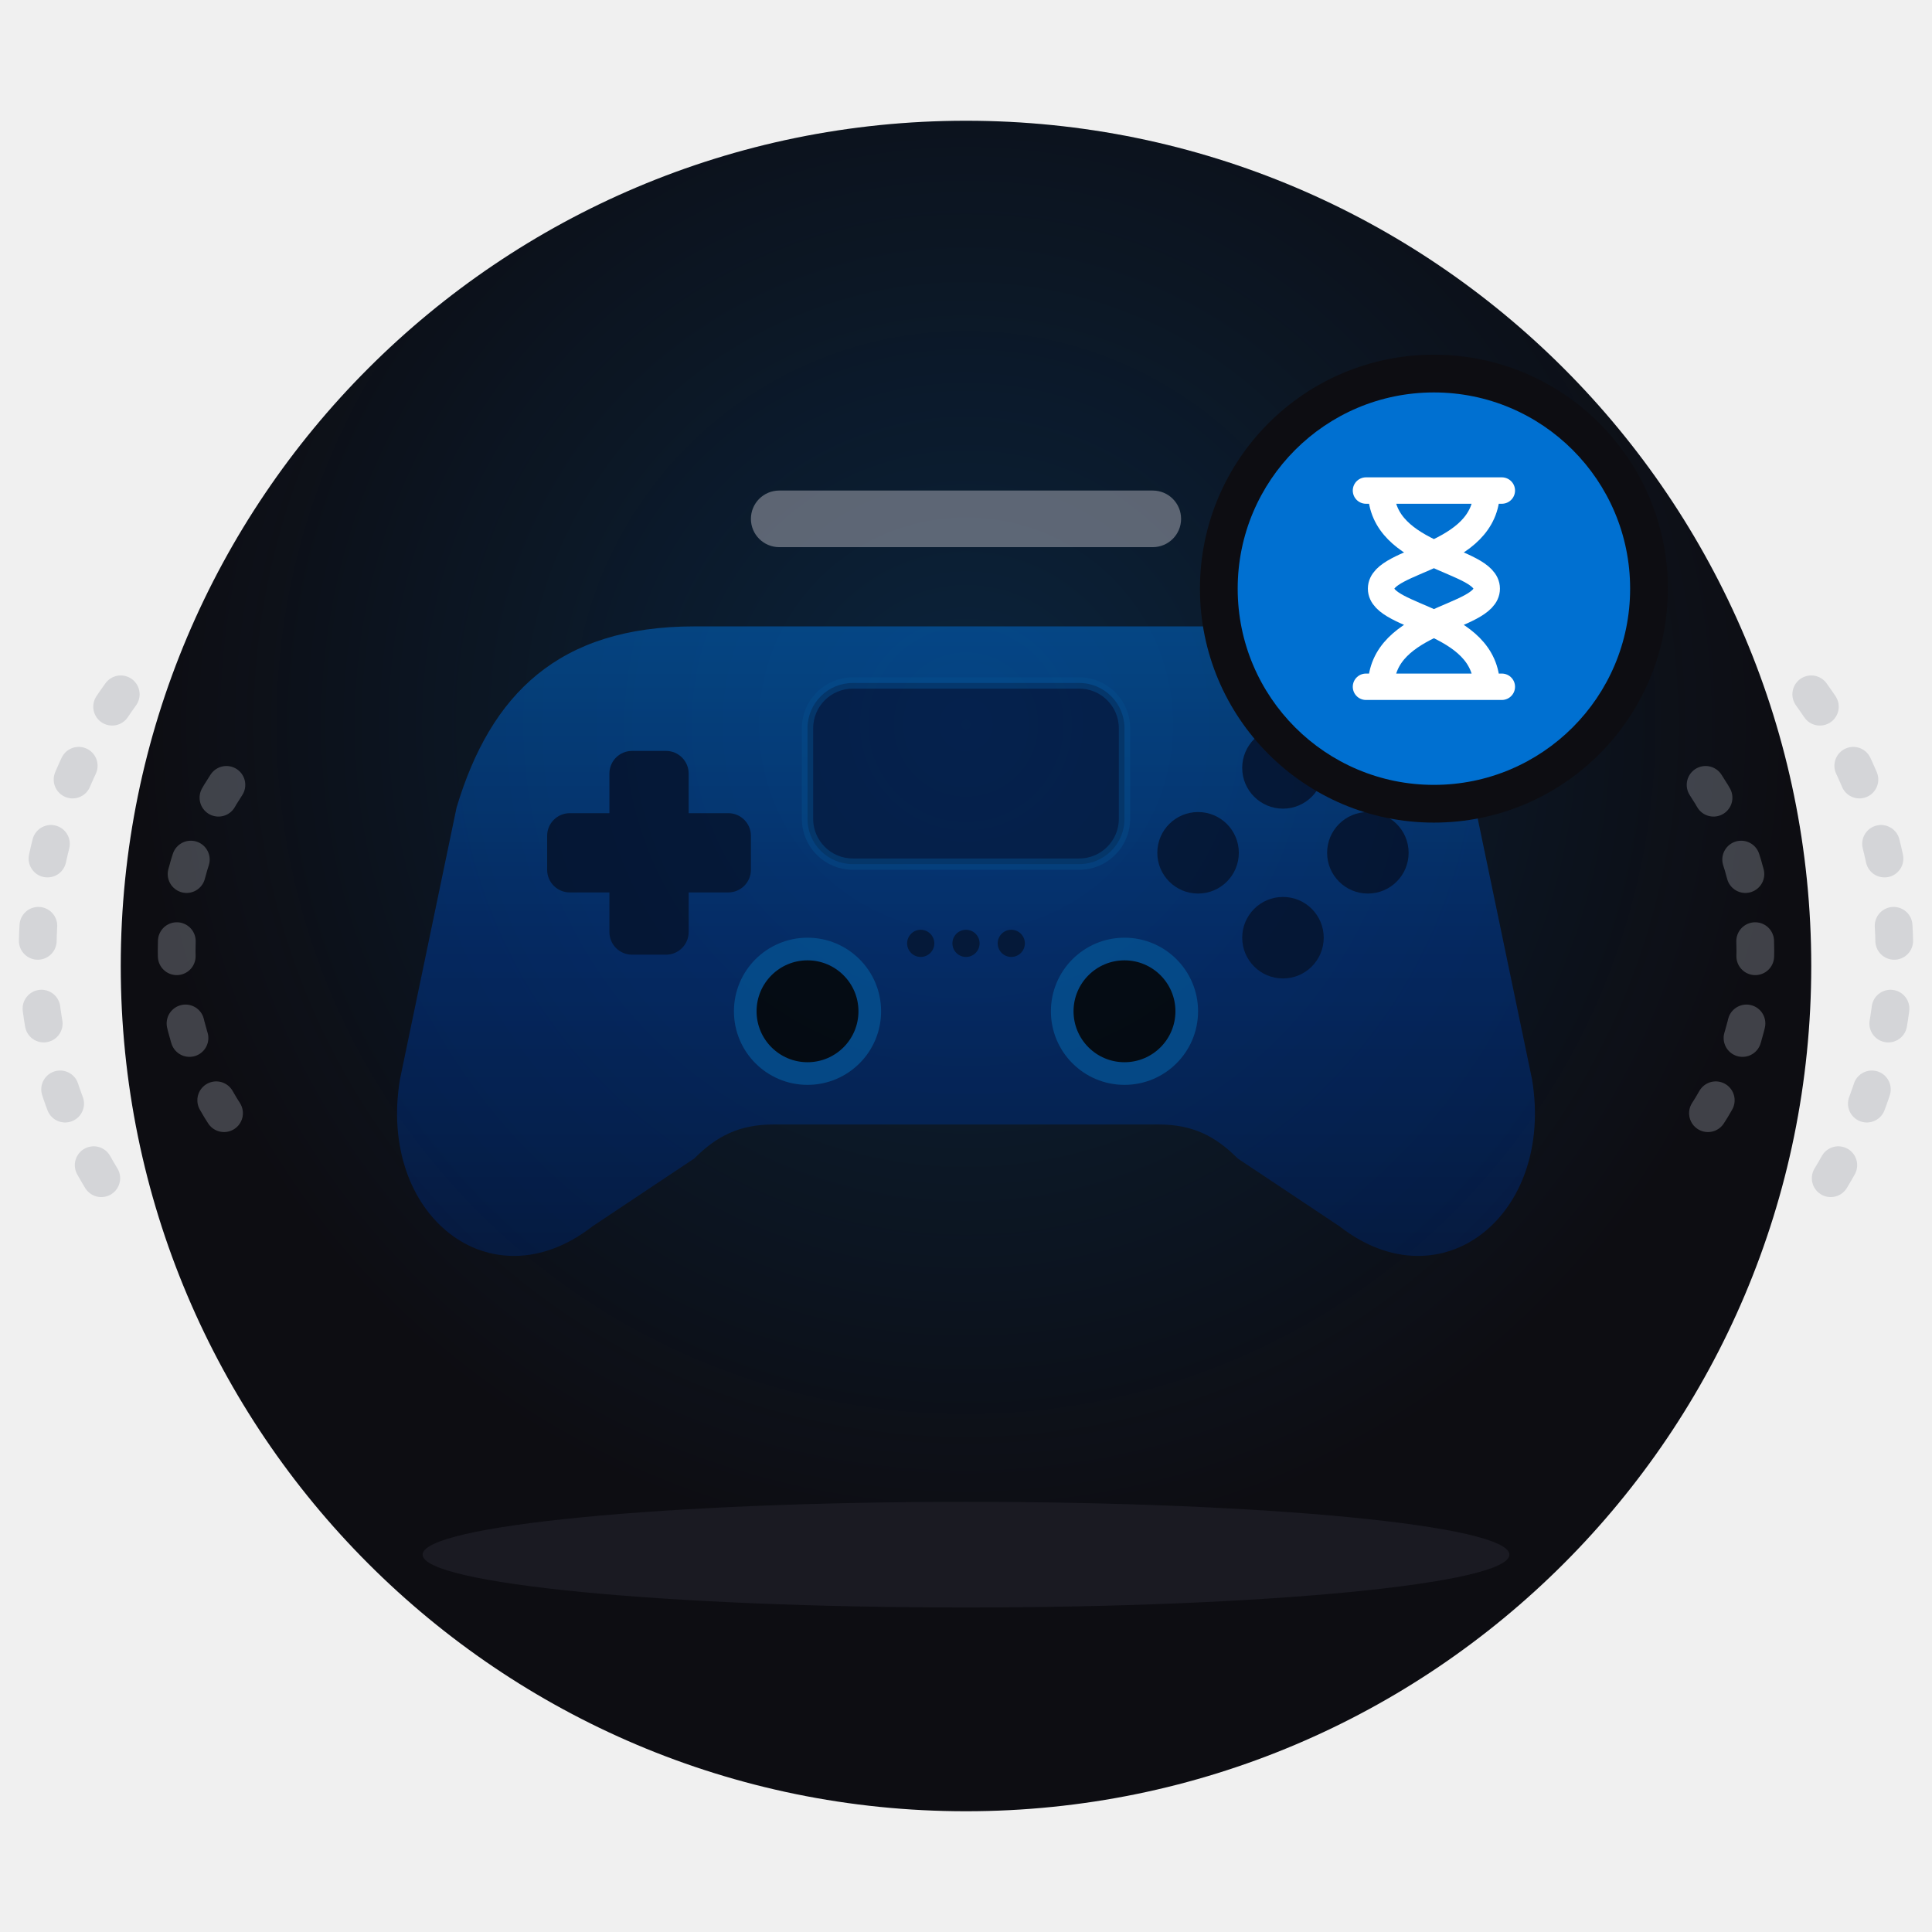
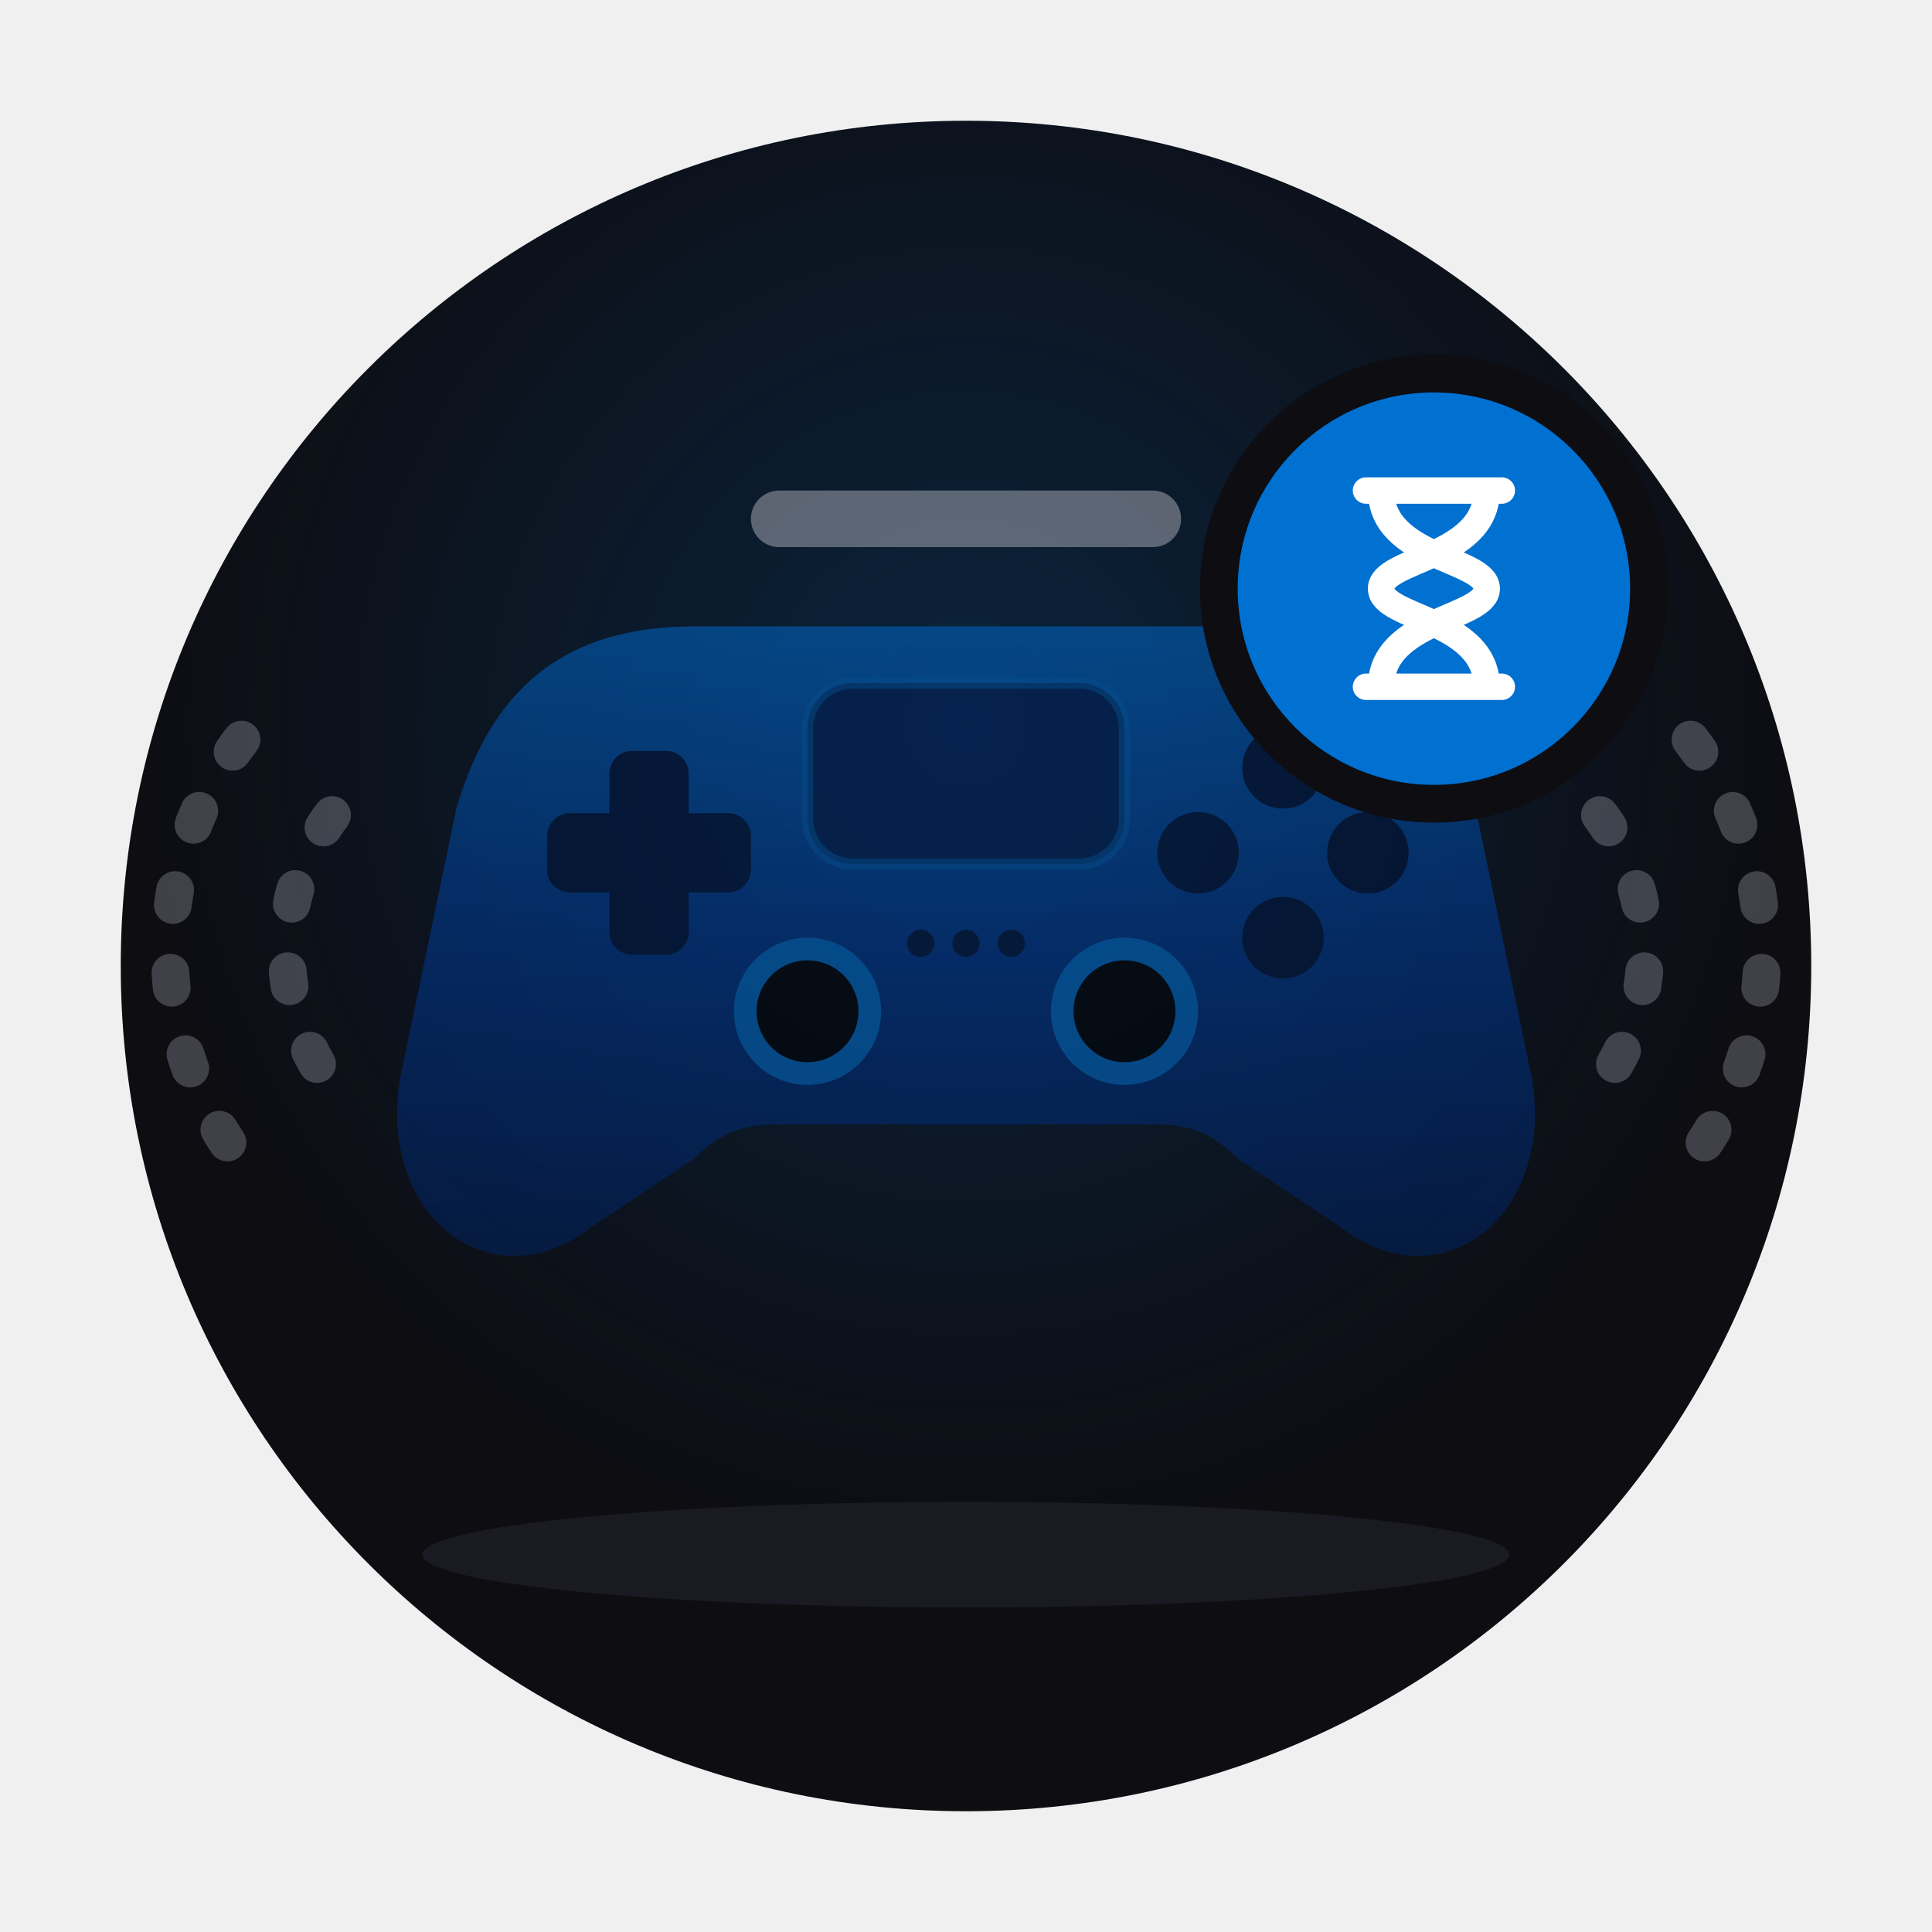
<svg xmlns="http://www.w3.org/2000/svg" width="256" height="256" viewBox="0 0 256 256">
  <defs>
    <radialGradient id="glow" cx="128" cy="96" r="110" gradientUnits="userSpaceOnUse">
      <stop offset="0" stop-color="#0070D1" stop-opacity="0.22" />
      <stop offset="1" stop-color="#0070D1" stop-opacity="0" />
    </radialGradient>
    <linearGradient id="body" x1="0" y1="40" x2="0" y2="104" gradientUnits="userSpaceOnUse">
      <stop offset="0" stop-color="#0070D1" />
      <stop offset="0.55" stop-color="#003791" />
      <stop offset="1" stop-color="#00205B" />
    </linearGradient>
  </defs>
  <circle cx="128" cy="128" r="112" fill="#0D0D12" />
  <circle cx="128" cy="128" r="112" fill="url(#glow)" />
  <ellipse cx="128" cy="206" rx="72" ry="7" fill="#1A1A22" />
  <g fill="none" stroke="#A0A3AD" stroke-opacity="0.35" stroke-width="5" stroke-linecap="round" stroke-dasharray="2 9">
-     <path d="M30 104a40 40 0 0 0 0 44" />
-     <path d="M16 92a58 58 0 0 0 0 68" />
-     <path d="M226 104a40 40 0 0 1 0 44" />
-     <path d="M240 92a58 58 0 0 1 0 68" />
+     <path d="M44 108a30 30 0 0 0 0 36" />
+     <path d="M32 98a46 46 0 0 0 0 56" />
+     <path d="M212 108a30 30 0 0 1 0 36" />
+     <path d="M224 98a46 46 0 0 1 0 56" />
  </g>
  <g transform="translate(32 14) scale(1.5)" opacity="0.55">
    <rect x="45" y="34" width="38" height="5" rx="2.5" fill="#A0A3AD" />
    <path fill="url(#body)" d="M40 46H88C100 46 106 52 109 62L114 86C116 98 106 106 97 99L88 93C86 91 84 90 81 90H47C44 90 42 91 40 93L31 99C22 106 12 98 14 86L19 62C22 52 28 46 40 46Z" />
    <rect x="50" y="51" width="28" height="16" rx="4" fill="#00205B" stroke="#0070D1" stroke-opacity="0.5" />
    <g fill="#00163F">
      <rect x="32.5" y="57" width="7" height="18" rx="2" />
      <rect x="27" y="62.5" width="18" height="7" rx="2" />
      <circle cx="92" cy="58.5" r="3.6" />
      <circle cx="92" cy="73.5" r="3.6" />
      <circle cx="84.5" cy="66" r="3.6" />
      <circle cx="99.5" cy="66" r="3.6" />
      <circle cx="60" cy="74" r="1.2" />
      <circle cx="64" cy="74" r="1.2" />
      <circle cx="68" cy="74" r="1.2" />
    </g>
    <g fill="#000000" stroke="#0070D1" stroke-width="2">
      <circle cx="50" cy="80" r="5.5" />
      <circle cx="78" cy="80" r="5.5" />
    </g>
  </g>
  <g transform="translate(190 78)">
    <circle r="31" fill="#0D0D12" />
    <circle r="26" fill="#0070D1" />
    <path d="M-9 -13h18M-9 13h18M-7 -13c0 9 14 9 14 13s-14 4 -14 13M7 -13c0 9 -14 9 -14 13s14 4 14 13" fill="none" stroke="#FFFFFF" stroke-width="3.5" stroke-linecap="round" stroke-linejoin="round" />
  </g>
</svg>
